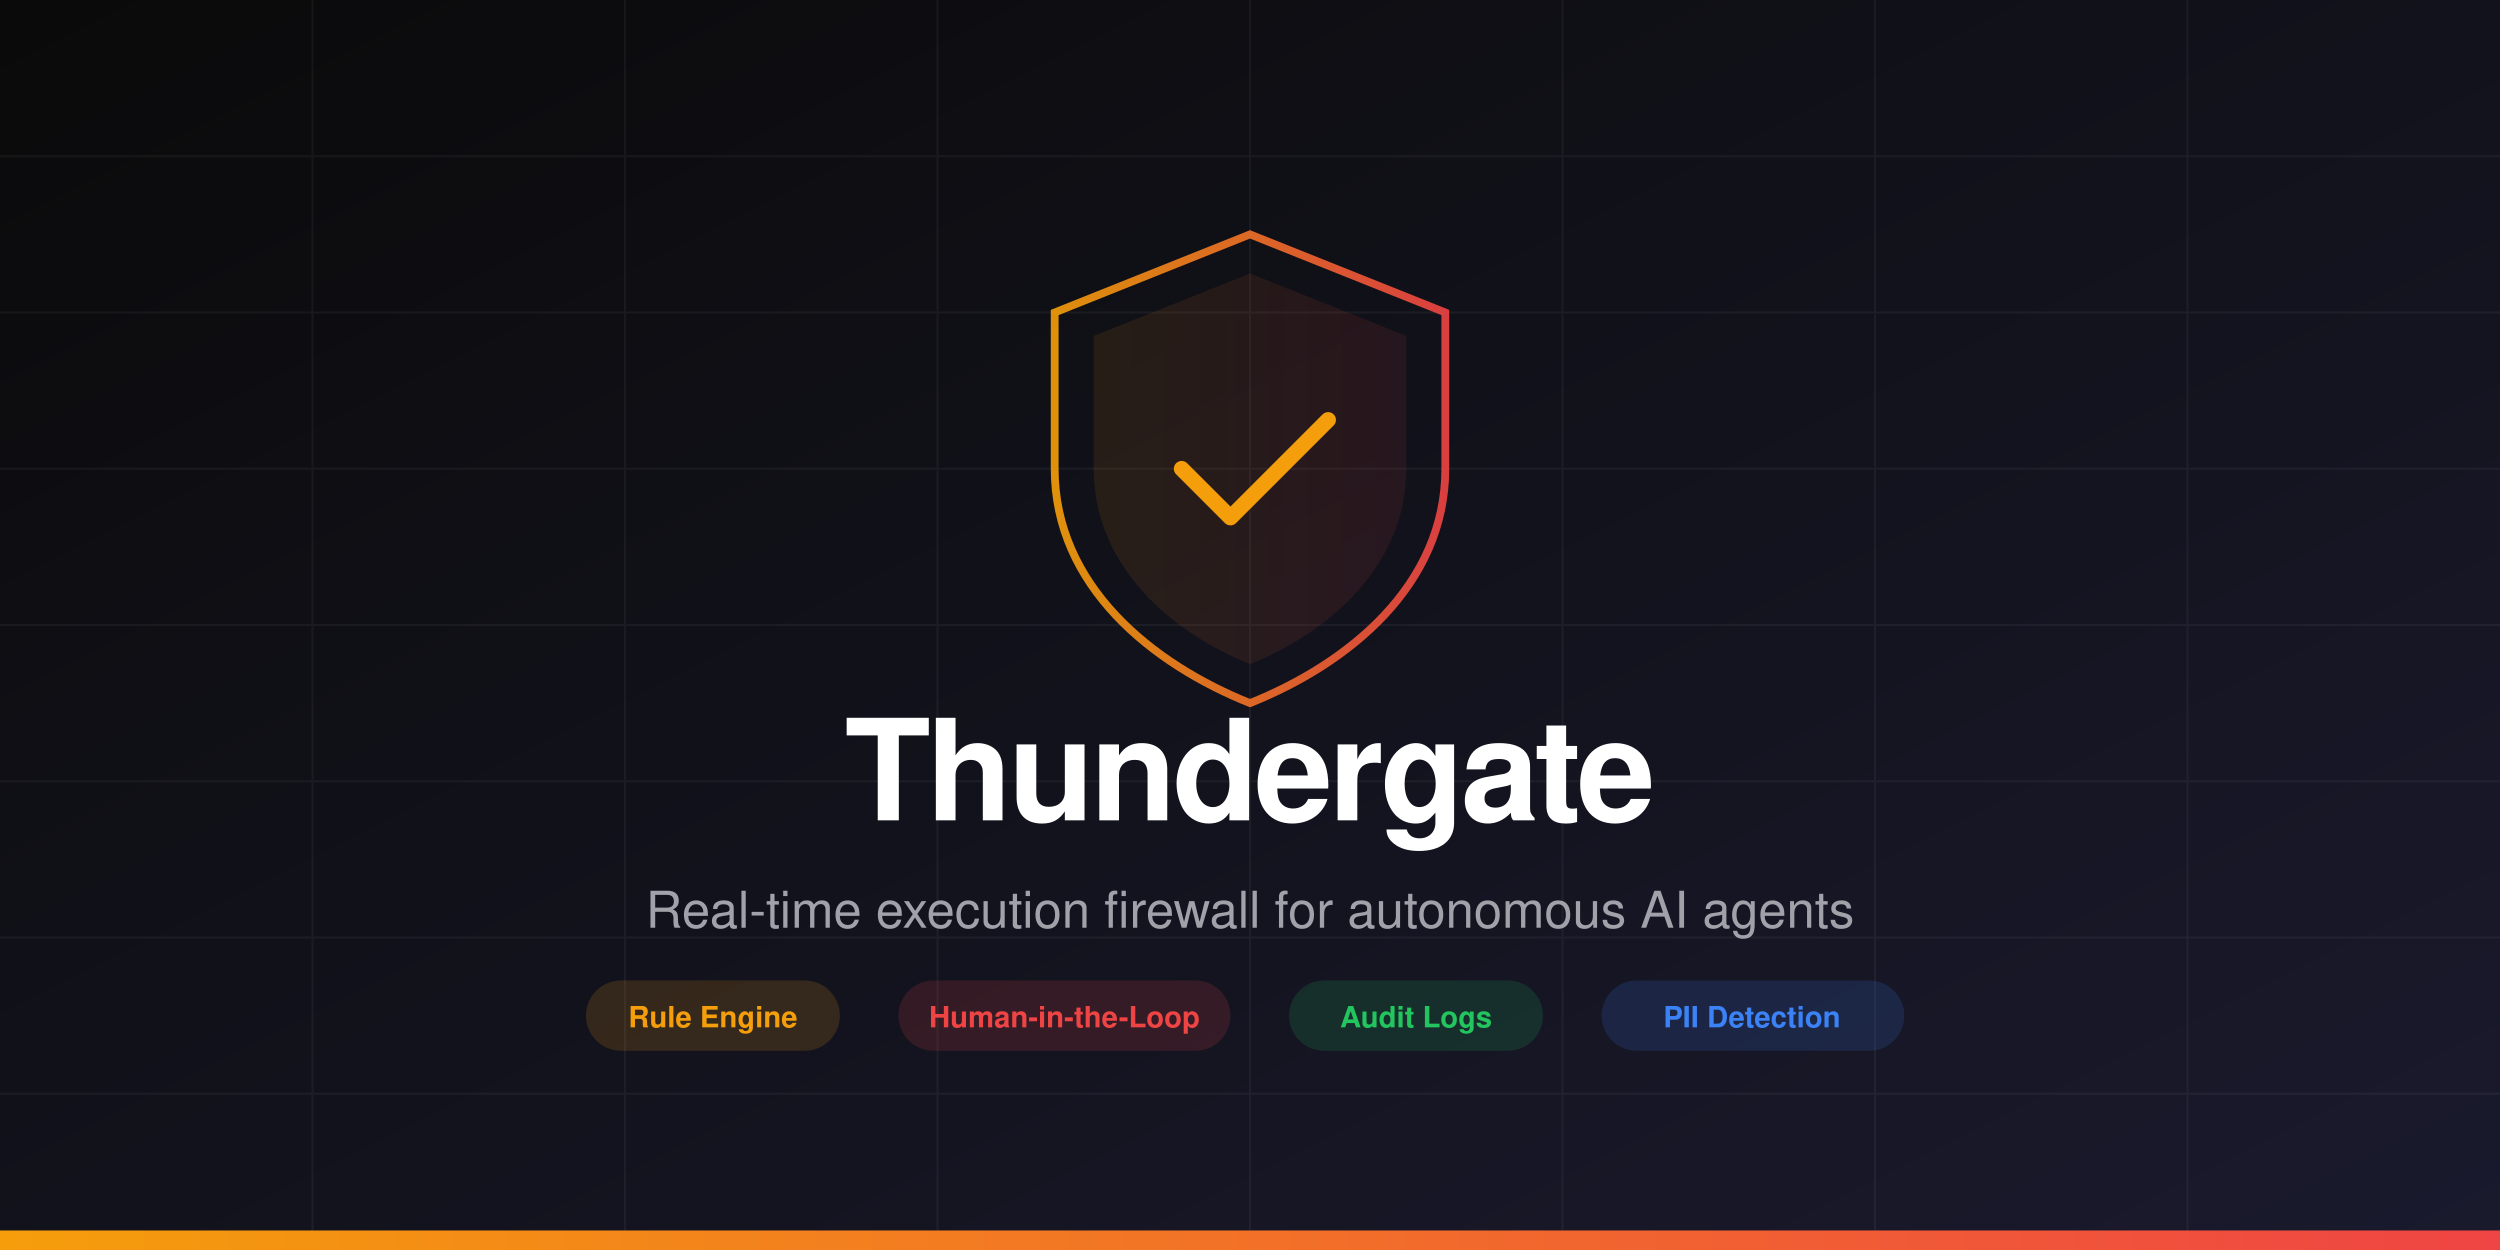
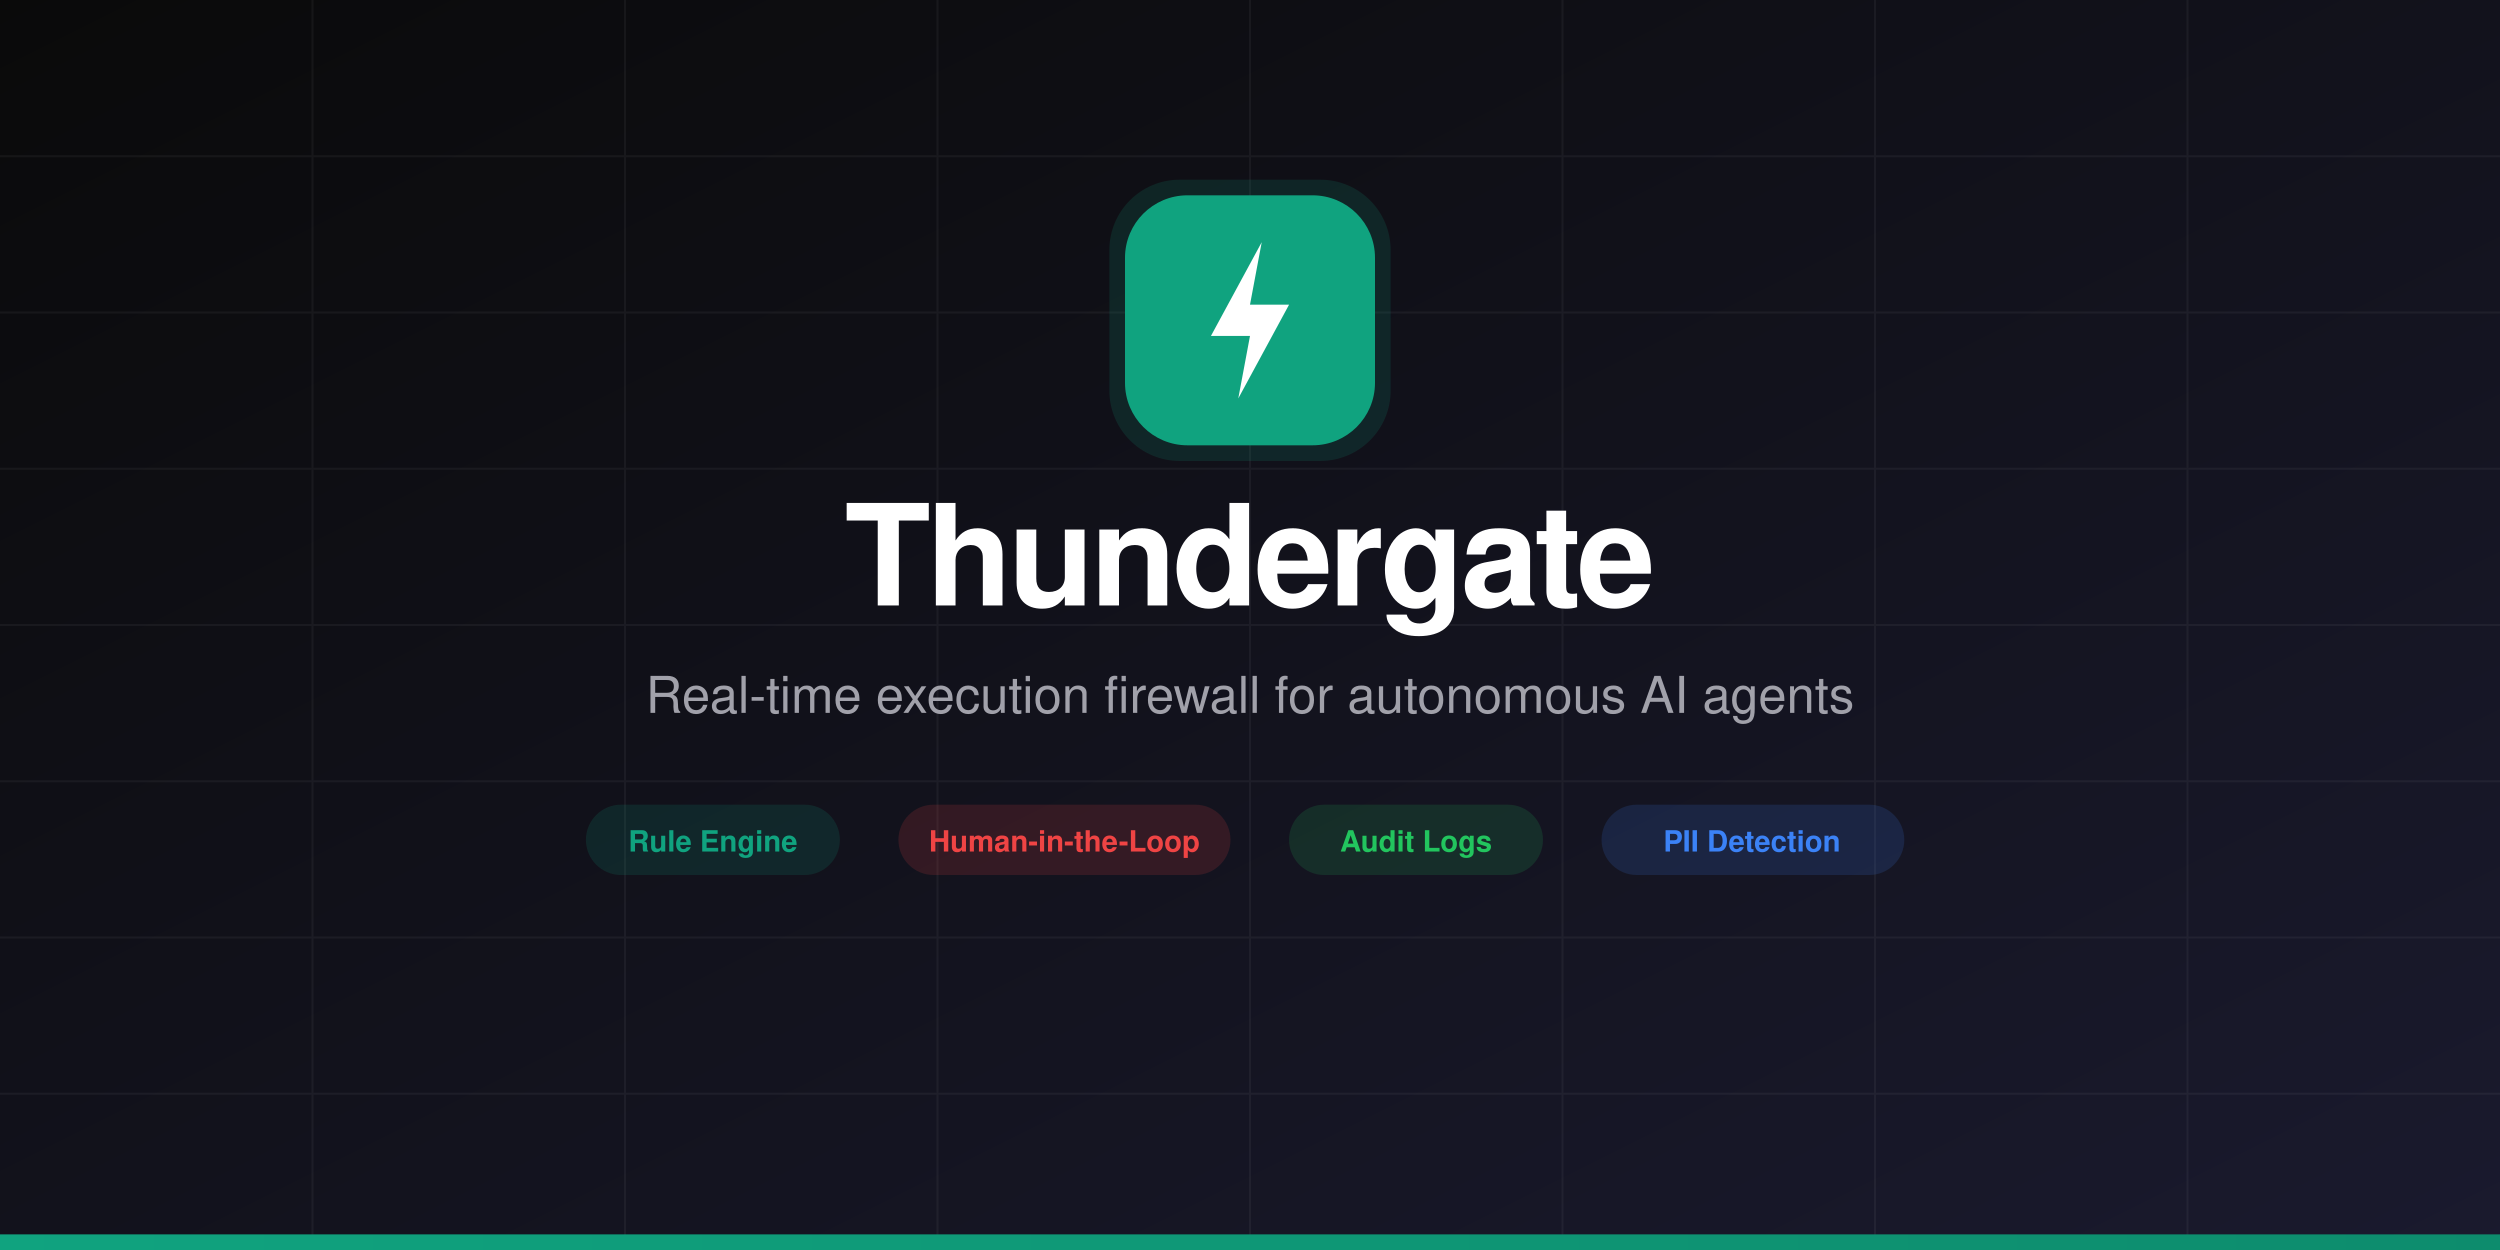
<svg xmlns="http://www.w3.org/2000/svg" width="1280" height="640" viewBox="0 0 1280 640">
  <defs>
    <linearGradient id="bg" x1="0%" y1="0%" x2="100%" y2="100%">
      <stop offset="0%" style="stop-color:#0a0a0a" />
      <stop offset="100%" style="stop-color:#1a1a2e" />
    </linearGradient>
    <linearGradient id="accent" x1="0%" y1="0%" x2="100%" y2="0%">
-       <stop offset="0%" style="stop-color:#f59e0b" />
-       <stop offset="100%" style="stop-color:#ef4444" />
+       <stop offset="0%" style="stop-color:#10a37f" />
+       <stop offset="100%" style="stop-color:#0d8c6d" />
    </linearGradient>
  </defs>
  <rect width="1280" height="640" fill="url(#bg)" />
  <g opacity="0.05">
    <line x1="0" y1="80" x2="1280" y2="80" stroke="#fff" stroke-width="1" />
    <line x1="0" y1="160" x2="1280" y2="160" stroke="#fff" stroke-width="1" />
    <line x1="0" y1="240" x2="1280" y2="240" stroke="#fff" stroke-width="1" />
    <line x1="0" y1="320" x2="1280" y2="320" stroke="#fff" stroke-width="1" />
    <line x1="0" y1="400" x2="1280" y2="400" stroke="#fff" stroke-width="1" />
    <line x1="0" y1="480" x2="1280" y2="480" stroke="#fff" stroke-width="1" />
    <line x1="0" y1="560" x2="1280" y2="560" stroke="#fff" stroke-width="1" />
    <line x1="160" y1="0" x2="160" y2="640" stroke="#fff" stroke-width="1" />
    <line x1="320" y1="0" x2="320" y2="640" stroke="#fff" stroke-width="1" />
    <line x1="480" y1="0" x2="480" y2="640" stroke="#fff" stroke-width="1" />
    <line x1="640" y1="0" x2="640" y2="640" stroke="#fff" stroke-width="1" />
    <line x1="800" y1="0" x2="800" y2="640" stroke="#fff" stroke-width="1" />
    <line x1="960" y1="0" x2="960" y2="640" stroke="#fff" stroke-width="1" />
    <line x1="1120" y1="0" x2="1120" y2="640" stroke="#fff" stroke-width="1" />
  </g>
-   <g transform="translate(540, 120)">
-     <path d="M100 0 L200 40 L200 120 C200 180 150 220 100 240 C50 220 0 180 0 120 L0 40 Z" fill="none" stroke="url(#accent)" stroke-width="4" opacity="0.9" />
-     <path d="M100 20 L180 52 L180 120 C180 170 140 204 100 220 C60 204 20 170 20 120 L20 52 Z" fill="url(#accent)" opacity="0.1" />
-     <path d="M65 120 L90 145 L140 95" fill="none" stroke="#f59e0b" stroke-width="8" stroke-linecap="round" stroke-linejoin="round" />
+   <g transform="translate(576, 100)">
+     <rect x="-8" y="-8" width="144" height="144" rx="36" fill="#10a37f" opacity="0.15" />
+     <rect width="128" height="128" rx="32" fill="#10a37f" />
+     <path d="M70 24 L44 72 h20 L58 104 L84 56 H64 L70 24z" fill="white" />
  </g>
-   <text x="640" y="420" text-anchor="middle" font-family="-apple-system, BlinkMacSystemFont, 'Segoe UI', Helvetica, Arial, sans-serif" font-size="72" font-weight="800" fill="#ffffff" letter-spacing="-2">
+   <text x="640" y="310" text-anchor="middle" font-family="-apple-system, BlinkMacSystemFont, 'Segoe UI', Helvetica, Arial, sans-serif" font-size="72" font-weight="800" fill="#ffffff" letter-spacing="-2">
    Thundergate
  </text>
-   <text x="640" y="475" text-anchor="middle" font-family="-apple-system, BlinkMacSystemFont, 'Segoe UI', Helvetica, Arial, sans-serif" font-size="26" fill="#a1a1aa" font-weight="400">
+   <text x="640" y="365" text-anchor="middle" font-family="-apple-system, BlinkMacSystemFont, 'Segoe UI', Helvetica, Arial, sans-serif" font-size="26" fill="#a1a1aa" font-weight="400">
    Real-time execution firewall for autonomous AI agents
  </text>
-   <g transform="translate(640, 520)" text-anchor="middle">
-     <rect x="-340" y="-18" width="130" height="36" rx="18" fill="#f59e0b" opacity="0.15" />
-     <text x="-275" y="6" font-family="-apple-system, BlinkMacSystemFont, 'Segoe UI', Helvetica, Arial, sans-serif" font-size="15" fill="#f59e0b" font-weight="600" text-anchor="middle">Rule Engine</text>
+   <g transform="translate(640, 430)" text-anchor="middle">
+     <rect x="-340" y="-18" width="130" height="36" rx="18" fill="#10a37f" opacity="0.15" />
+     <text x="-275" y="6" font-family="-apple-system, BlinkMacSystemFont, 'Segoe UI', Helvetica, Arial, sans-serif" font-size="15" fill="#10a37f" font-weight="600" text-anchor="middle">Rule Engine</text>
    <rect x="-180" y="-18" width="170" height="36" rx="18" fill="#ef4444" opacity="0.15" />
    <text x="-95" y="6" font-family="-apple-system, BlinkMacSystemFont, 'Segoe UI', Helvetica, Arial, sans-serif" font-size="15" fill="#ef4444" font-weight="600" text-anchor="middle">Human-in-the-Loop</text>
    <rect x="20" y="-18" width="130" height="36" rx="18" fill="#22c55e" opacity="0.15" />
    <text x="85" y="6" font-family="-apple-system, BlinkMacSystemFont, 'Segoe UI', Helvetica, Arial, sans-serif" font-size="15" fill="#22c55e" font-weight="600" text-anchor="middle">Audit Logs</text>
    <rect x="180" y="-18" width="155" height="36" rx="18" fill="#3b82f6" opacity="0.15" />
    <text x="257" y="6" font-family="-apple-system, BlinkMacSystemFont, 'Segoe UI', Helvetica, Arial, sans-serif" font-size="15" fill="#3b82f6" font-weight="600" text-anchor="middle">PII Detection</text>
  </g>
-   <rect x="0" y="630" width="1280" height="10" fill="url(#accent)" />
+   <rect x="0" y="632" width="1280" height="8" fill="url(#accent)" />
</svg>
